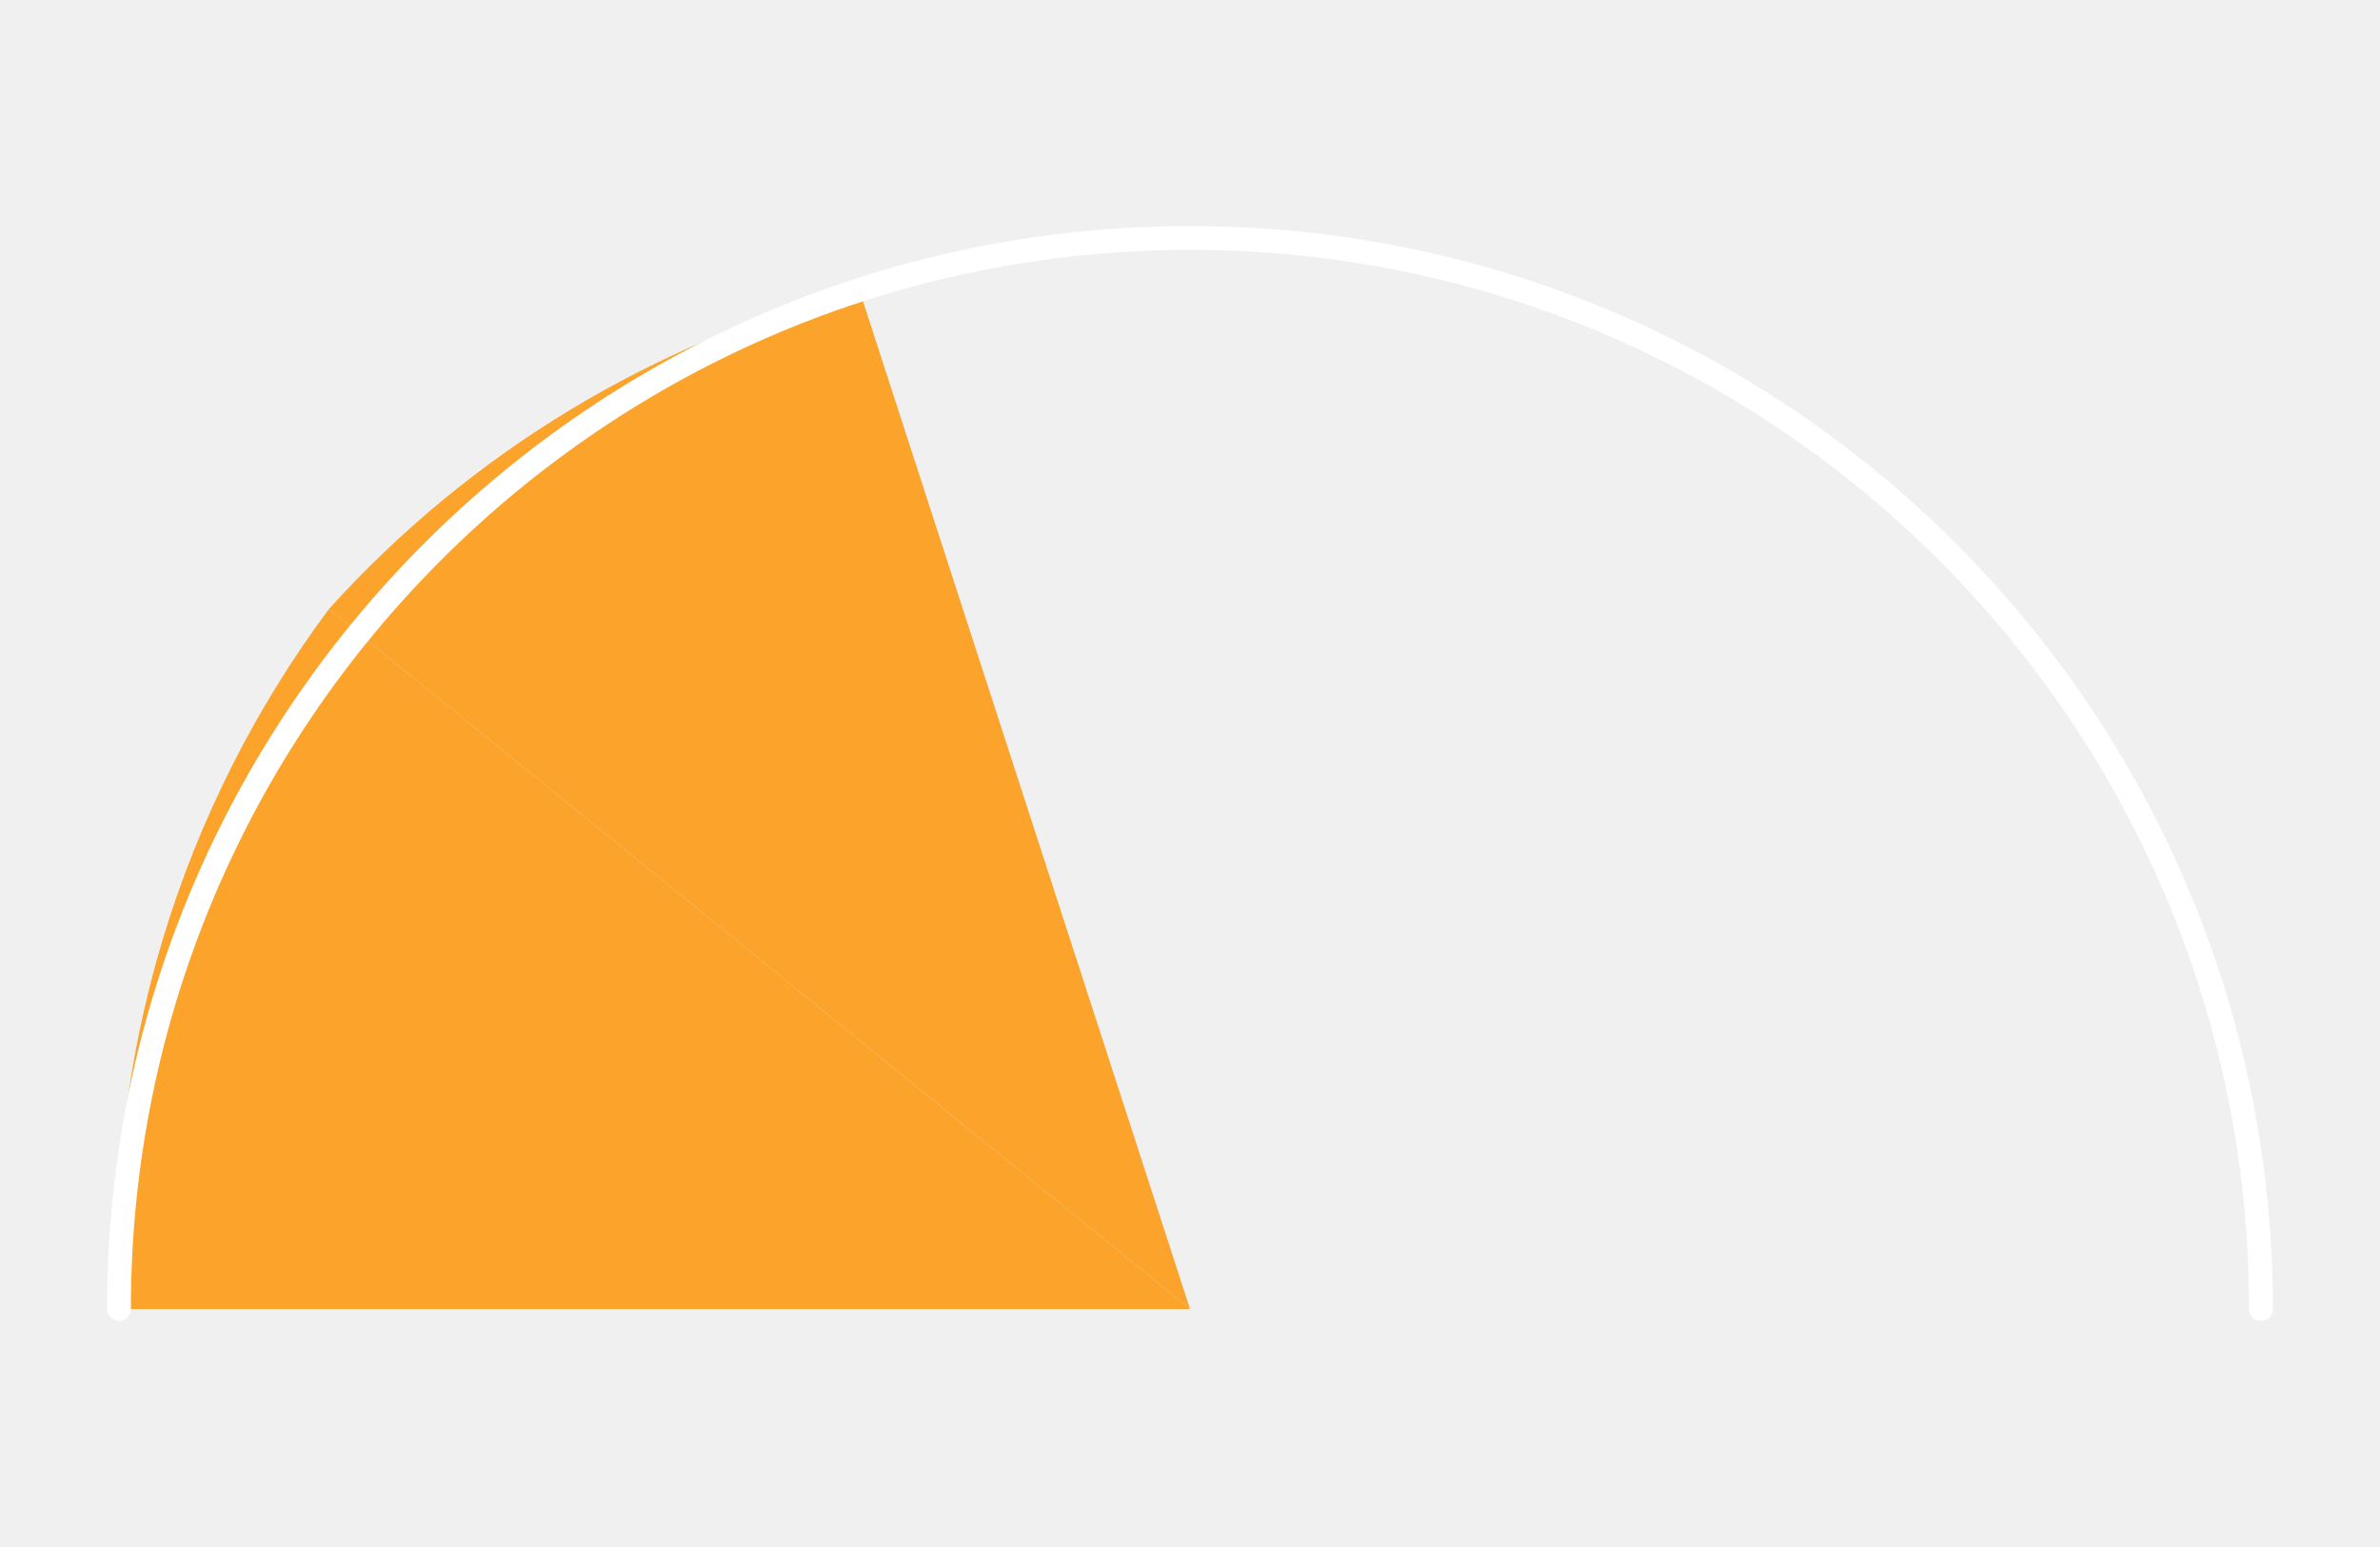
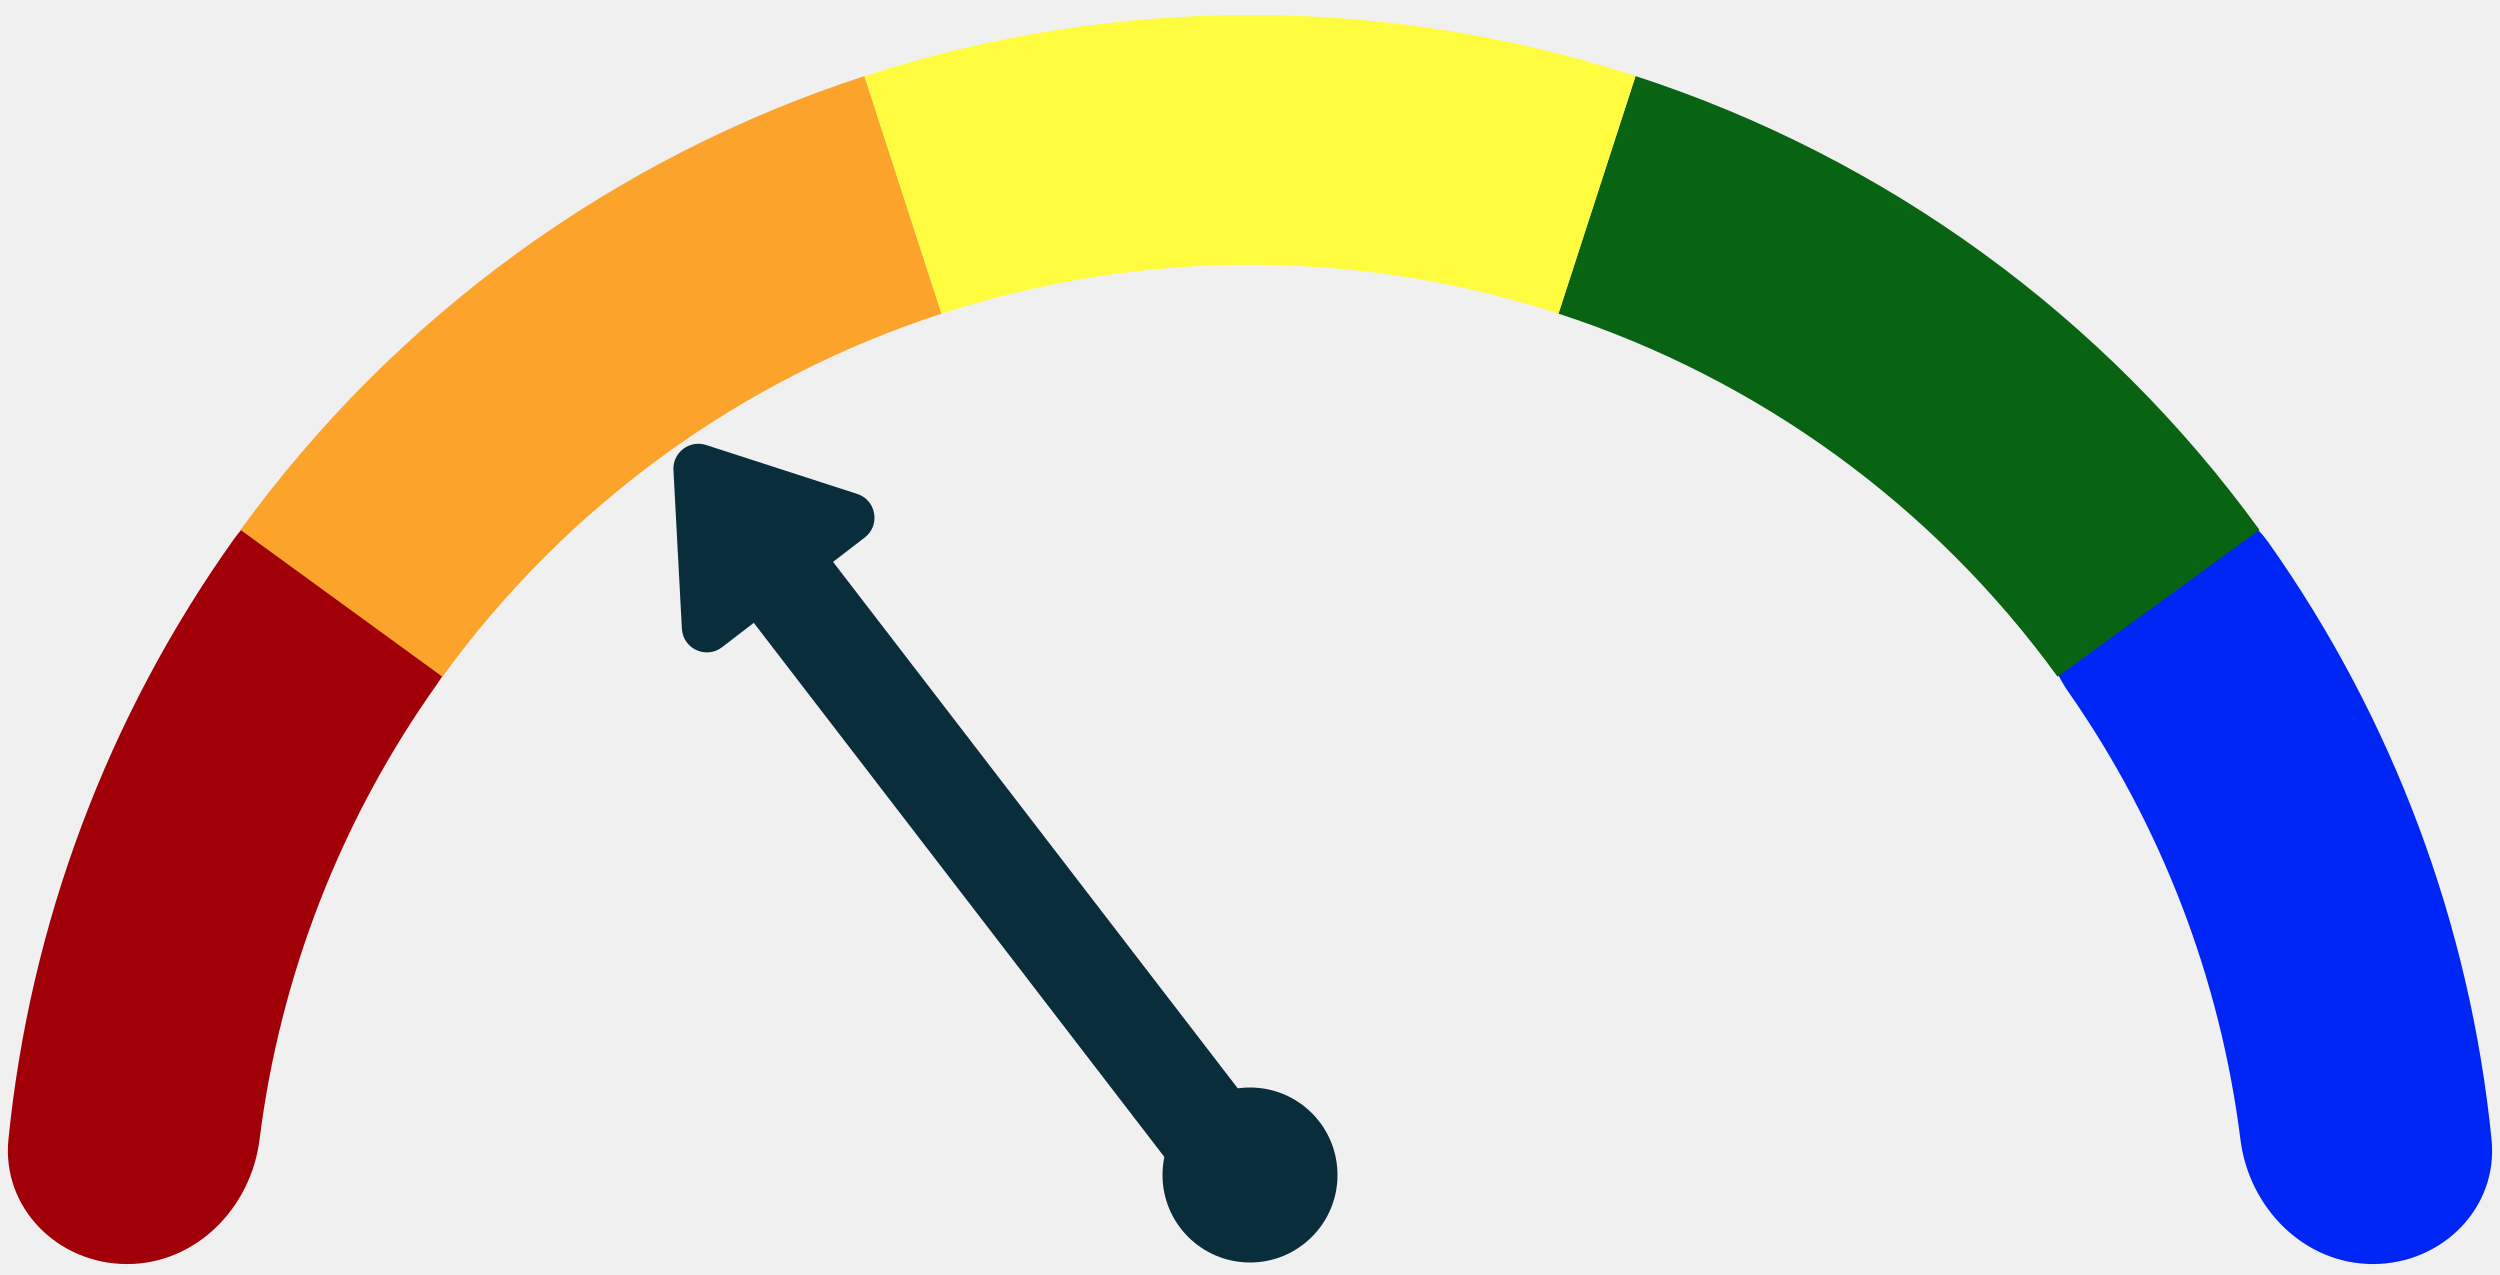
- <svg xmlns="http://www.w3.org/2000/svg" viewBox="0 0 200 130">
-   <path d="M 100 110 L 10 110 A 90 90 0 0 1 27.64 51.18 Z" fill="#fba32a" />
-   <path d="M 100 110 L 27.64 51.18 A 90 90 0 0 1 72.18 24.27 Z" fill="#fba32a" />
-   <path d="M 100 110 L 72.18 24.27 A 90 90 0 0 1 127.82 24.27 Z" fill="transparent" />
-   <path d="M 100 110 L 127.82 24.27 A 90 90 0 0 1 172.36 51.18 Z" fill="transparent" />
-   <path d="M 100 110 L 172.36 51.18 A 90 90 0 0 1 190 110 Z" fill="transparent" />
-   <path d="M 10 110 A 90 90 0 0 1 190 110" fill="none" stroke="white" stroke-width="2" stroke-linecap="round" />
+ <svg xmlns="http://www.w3.org/2000/svg" width="200" height="102" viewBox="0 0 200 102" fill="none">
+   <g clip-path="url(#clip0_103_293)">
+     <path d="M179.806 41.599C180.437 42.126 181.003 42.727 181.477 43.398C191.48 57.545 197.607 74.011 199.324 91.159C199.874 96.644 195.353 101.125 189.84 101.125C184.327 101.125 179.922 96.638 179.236 91.168C177.627 78.336 172.924 66.04 165.481 55.366C164.909 54.547 164.439 53.647 164.116 52.702C160.865 43.189 172.087 35.159 179.806 41.599Z" fill="#0026F6" />
+     <path d="M130.845 6.086C150.895 12.608 168.366 25.317 180.756 42.391L164.607 54.138C154.695 40.479 140.718 30.311 124.678 25.093L130.845 6.086Z" fill="#086312" />
+     <path d="M10.16 101.125C4.647 101.125 0.126 96.644 0.675 91.159C2.404 73.898 8.6 57.329 18.72 43.12C19.066 42.634 19.461 42.183 19.892 41.771C28.048 33.954 40.969 43.487 35.73 53.495C35.505 53.923 35.249 54.335 34.968 54.729C27.264 65.549 22.405 78.079 20.763 91.168C20.078 96.638 15.673 101.125 10.16 101.125Z" fill="#A10008" />
+     <path d="M19.243 42.391C31.633 25.317 49.105 12.608 69.154 6.086L75.321 25.093C59.282 30.311 45.304 40.479 35.392 54.138L19.243 42.391Z" fill="#FBA32A" />
+     <path d="M69.155 6.086C89.202 -0.434 110.797 -0.434 130.845 6.086L124.678 25.094C108.639 19.877 91.361 19.877 75.322 25.094L69.155 6.086Z" fill="#FFFC40" />
+     <path d="M97.602 91.786L63.473 47.389" stroke="#0A2D3C" stroke-width="8" stroke-linecap="round" />
+     <path d="M56.489 35.6C55.154 35.168 53.801 36.208 53.875 37.609L54.55 50.297C54.635 51.905 56.489 52.758 57.766 51.776L69.179 43.002C70.456 42.021 70.108 40.01 68.576 39.514L56.489 35.6Z" fill="#0A2D3C" />
+     <circle cx="100" cy="94" r="7" fill="#0A2D3C" />
+   </g>
+   <defs>
+     <clipPath id="clip0_103_293">
+       <rect width="200" height="102" fill="white" />
+     </clipPath>
+   </defs>
</svg>
